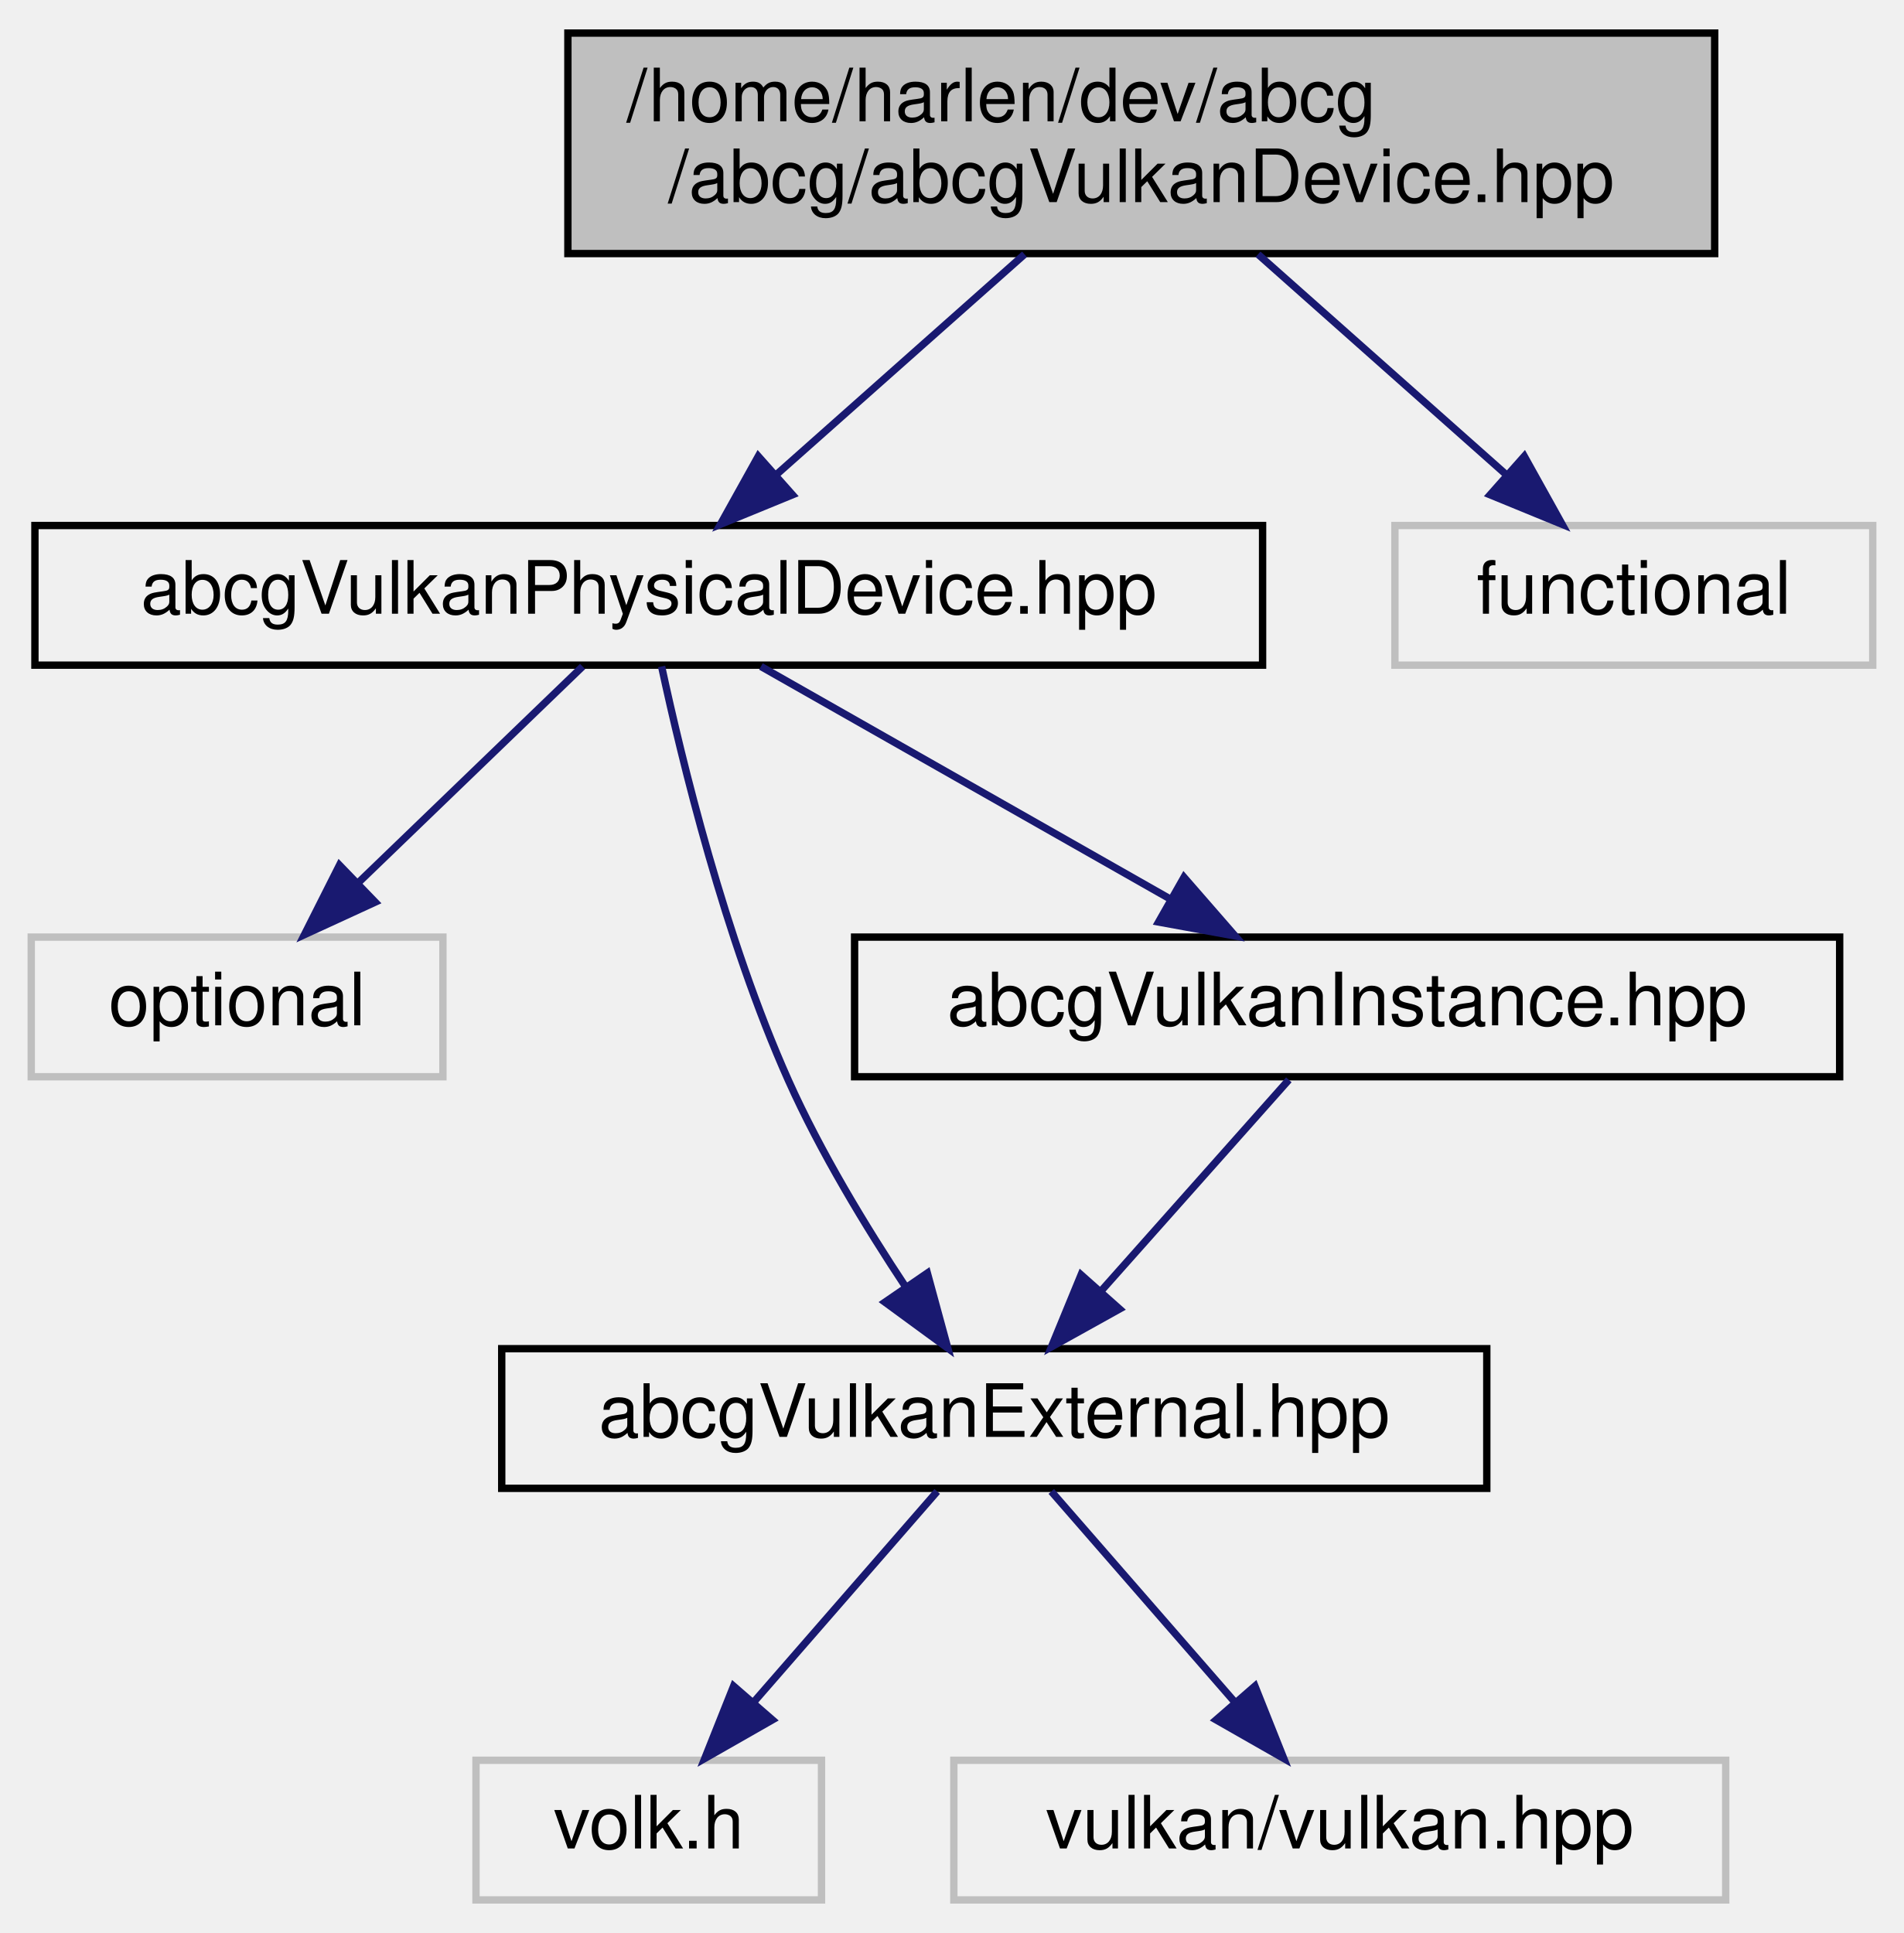
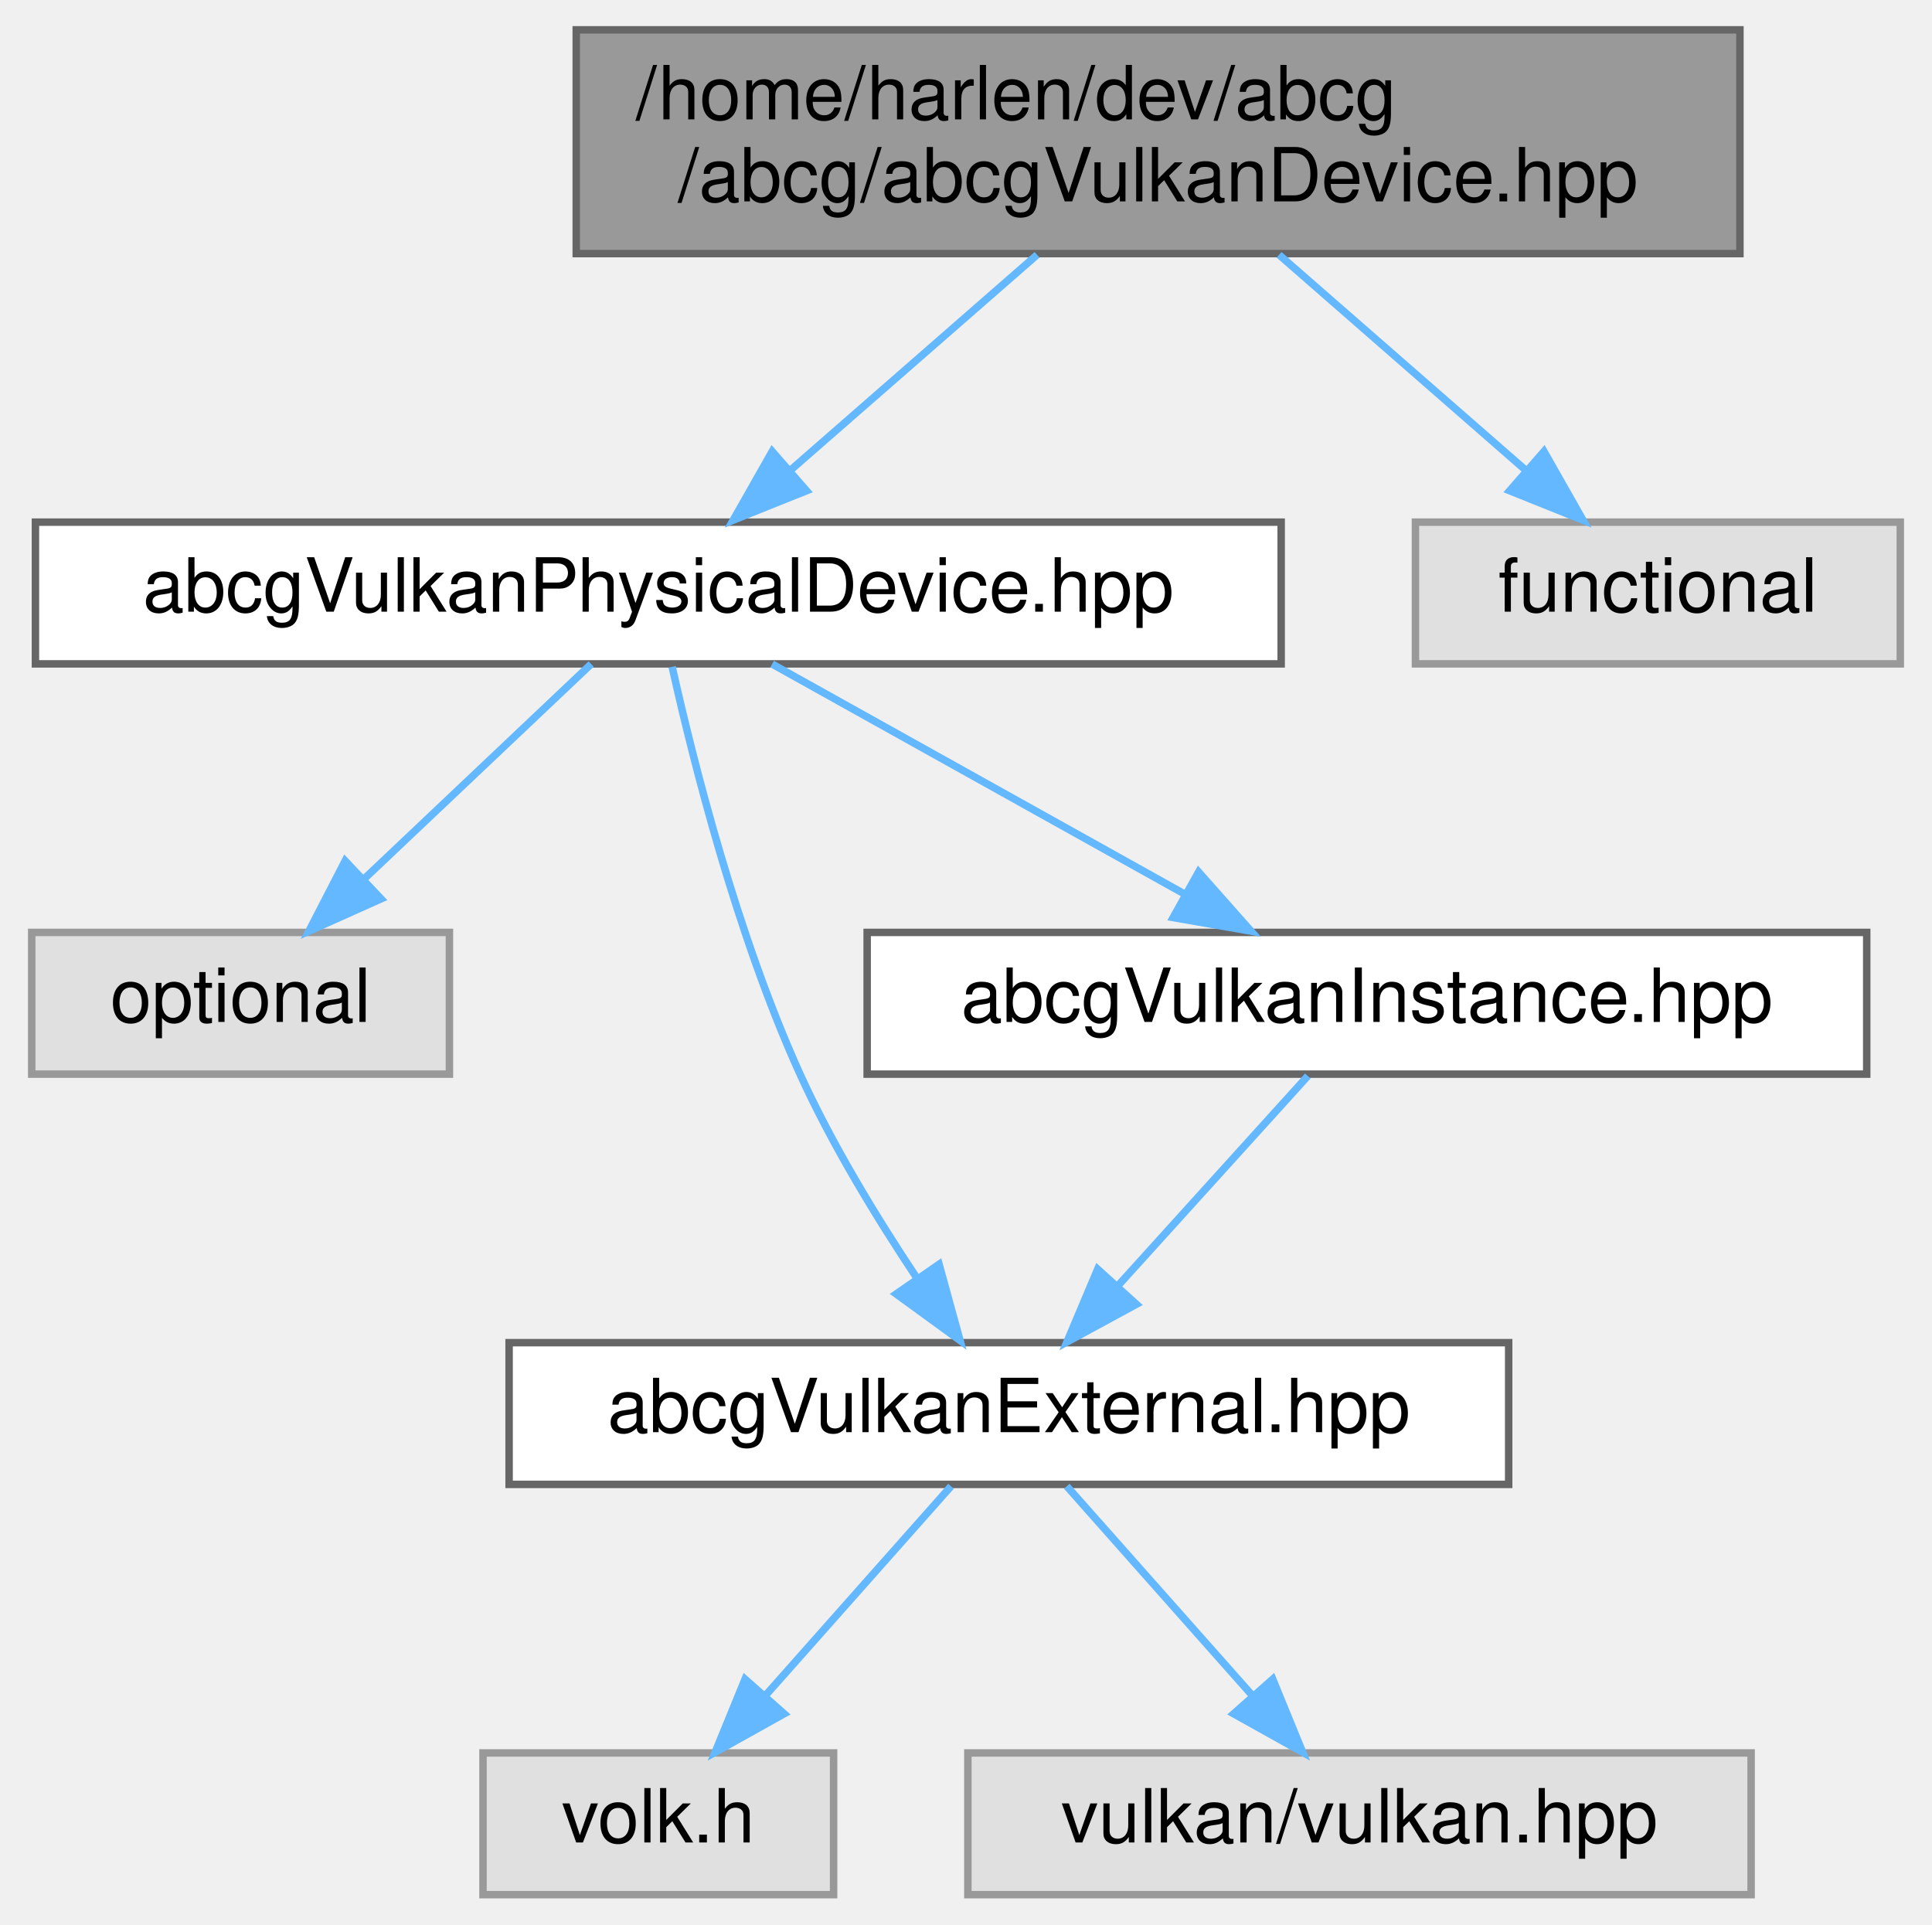
- <svg xmlns="http://www.w3.org/2000/svg" xmlns:xlink="http://www.w3.org/1999/xlink" width="259pt" height="263pt" viewBox="0.00 0.00 258.50 263.00">
-   <g id="graph0" class="graph" transform="scale(1 1) rotate(0) translate(4 259)">
-     <g id="node1" class="node">
-       <g id="a_node1">
+ <svg xmlns="http://www.w3.org/2000/svg" xmlns:xlink="http://www.w3.org/1999/xlink" width="259pt" height="258pt" viewBox="0.00 0.00 258.50 258.00">
+   <g id="graph0" class="graph" transform="scale(1 1) rotate(0) translate(4 254)">
+     <g id="Node000001" class="node">
+       <g id="a_Node000001">
        <a xlink:title="Header file of abcg::VulkanDevice.">
-           <polygon fill="#bfbfbf" stroke="black" points="73,-224.5 73,-254.5 229,-254.5 229,-224.5 73,-224.5" />
-           <text text-anchor="start" x="81" y="-242.5" font-family="Helvetica,sans-Serif" font-size="10.00">/home/harlen/dev/abcg</text>
-           <text text-anchor="middle" x="151" y="-231.5" font-family="Helvetica,sans-Serif" font-size="10.00">/abcg/abcgVulkanDevice.hpp</text>
+           <polygon fill="#999999" stroke="#666666" points="229,-250 73,-250 73,-220 229,-220 229,-250" />
+           <text text-anchor="start" x="81" y="-238" font-family="Helvetica,sans-Serif" font-size="10.00">/home/harlen/dev/abcg</text>
+           <text text-anchor="middle" x="151" y="-227" font-family="Helvetica,sans-Serif" font-size="10.00">/abcg/abcgVulkanDevice.hpp</text>
        </a>
      </g>
    </g>
-     <g id="node2" class="node">
-       <g id="a_node2">
+     <g id="Node000002" class="node">
+       <g id="a_Node000002">
        <a xlink:href="abcgVulkanPhysicalDevice_8hpp.html" target="_top" xlink:title="Header file of abcg::VulkanPhysicalDevice.">
-           <polygon fill="none" stroke="black" points="0.5,-168.5 0.5,-187.5 167.5,-187.5 167.5,-168.5 0.5,-168.5" />
-           <text text-anchor="middle" x="84" y="-175.5" font-family="Helvetica,sans-Serif" font-size="10.00">abcgVulkanPhysicalDevice.hpp</text>
+           <polygon fill="white" stroke="#666666" points="167.5,-184 0.5,-184 0.5,-165 167.5,-165 167.5,-184" />
+           <text text-anchor="middle" x="84" y="-172" font-family="Helvetica,sans-Serif" font-size="10.00">abcgVulkanPhysicalDevice.hpp</text>
        </a>
      </g>
    </g>
-     <g id="edge1" class="edge">
-       <path fill="none" stroke="midnightblue" d="M135.12,-224.4C124.98,-215.4 111.84,-203.72 101.41,-194.47" />
-       <polygon fill="midnightblue" stroke="midnightblue" points="103.55,-191.68 93.75,-187.66 98.9,-196.92 103.55,-191.68" />
-     </g>
-     <g id="node8" class="node">
-       <g id="a_node8">
+     <g id="edge1_Node000001_Node000002" class="edge">
+       <g id="a_edge1_Node000001_Node000002">
        <a xlink:title=" ">
-           <polygon fill="none" stroke="#bfbfbf" points="185.5,-168.5 185.5,-187.5 250.5,-187.5 250.5,-168.5 185.5,-168.5" />
-           <text text-anchor="middle" x="218" y="-175.5" font-family="Helvetica,sans-Serif" font-size="10.00">functional</text>
+           <path fill="none" stroke="#63b8ff" d="M134.78,-219.84C124.76,-211.09 111.89,-199.85 101.62,-190.88" />
+           <polygon fill="#63b8ff" stroke="#63b8ff" points="103.87,-188.21 94.04,-184.27 99.27,-193.48 103.87,-188.21" />
        </a>
      </g>
    </g>
-     <g id="edge8" class="edge">
-       <path fill="none" stroke="midnightblue" d="M166.88,-224.4C177.02,-215.4 190.16,-203.72 200.59,-194.47" />
-       <polygon fill="midnightblue" stroke="midnightblue" points="203.1,-196.92 208.25,-187.66 198.45,-191.68 203.1,-196.92" />
-     </g>
-     <g id="node3" class="node">
-       <g id="a_node3">
+     <g id="Node000008" class="node">
+       <g id="a_Node000008">
        <a xlink:title=" ">
-           <polygon fill="none" stroke="#bfbfbf" points="0,-112.5 0,-131.5 56,-131.5 56,-112.5 0,-112.5" />
-           <text text-anchor="middle" x="28" y="-119.5" font-family="Helvetica,sans-Serif" font-size="10.00">optional</text>
+           <polygon fill="#e0e0e0" stroke="#999999" points="250.5,-184 185.5,-184 185.5,-165 250.5,-165 250.5,-184" />
+           <text text-anchor="middle" x="218" y="-172" font-family="Helvetica,sans-Serif" font-size="10.00">functional</text>
        </a>
      </g>
    </g>
-     <g id="edge2" class="edge">
-       <path fill="none" stroke="midnightblue" d="M75,-168.32C66.81,-160.42 54.49,-148.55 44.53,-138.94" />
-       <polygon fill="midnightblue" stroke="midnightblue" points="46.79,-136.26 37.16,-131.83 41.93,-141.29 46.79,-136.26" />
-     </g>
-     <g id="node4" class="node">
-       <g id="a_node4">
-         <a xlink:href="abcgVulkanExternal_8hpp.html" target="_top" xlink:title="Header file for including Vulkan-related dependencies.">
-           <polygon fill="none" stroke="black" points="64,-56.5 64,-75.5 198,-75.5 198,-56.5 64,-56.5" />
-           <text text-anchor="middle" x="131" y="-63.5" font-family="Helvetica,sans-Serif" font-size="10.00">abcgVulkanExternal.hpp</text>
+     <g id="edge8_Node000001_Node000008" class="edge">
+       <g id="a_edge8_Node000001_Node000008">
+         <a xlink:title=" ">
+           <path fill="none" stroke="#63b8ff" d="M167.22,-219.84C177.24,-211.09 190.11,-199.85 200.38,-190.88" />
+           <polygon fill="#63b8ff" stroke="#63b8ff" points="202.73,-193.48 207.96,-184.27 198.13,-188.21 202.73,-193.48" />
        </a>
      </g>
    </g>
-     <g id="edge3" class="edge">
-       <path fill="none" stroke="midnightblue" d="M85.75,-168.32C88.48,-155.61 94.36,-131.32 103,-112 107.37,-102.24 113.54,-92.06 118.98,-83.86" />
-       <polygon fill="midnightblue" stroke="midnightblue" points="121.9,-85.79 124.68,-75.57 116.13,-81.83 121.9,-85.79" />
-     </g>
-     <g id="node7" class="node">
-       <g id="a_node7">
-         <a xlink:href="abcgVulkanInstance_8hpp.html" target="_top" xlink:title="Header file of abcg::VulkanInstance.">
-           <polygon fill="none" stroke="black" points="112,-112.5 112,-131.5 246,-131.5 246,-112.5 112,-112.5" />
-           <text text-anchor="middle" x="179" y="-119.5" font-family="Helvetica,sans-Serif" font-size="10.00">abcgVulkanInstance.hpp</text>
+     <g id="Node000003" class="node">
+       <g id="a_Node000003">
+         <a xlink:title=" ">
+           <polygon fill="#e0e0e0" stroke="#999999" points="56,-129 0,-129 0,-110 56,-110 56,-129" />
+           <text text-anchor="middle" x="28" y="-117" font-family="Helvetica,sans-Serif" font-size="10.00">optional</text>
        </a>
      </g>
    </g>
-     <g id="edge6" class="edge">
-       <path fill="none" stroke="midnightblue" d="M99.26,-168.32C114.22,-159.82 137.25,-146.73 154.73,-136.8" />
-       <polygon fill="midnightblue" stroke="midnightblue" points="156.81,-139.64 163.77,-131.65 153.35,-133.55 156.81,-139.64" />
-     </g>
-     <g id="node5" class="node">
-       <g id="a_node5">
+     <g id="edge2_Node000002_Node000003" class="edge">
+       <g id="a_edge2_Node000002_Node000003">
        <a xlink:title=" ">
-           <polygon fill="none" stroke="#bfbfbf" points="60.5,-0.5 60.5,-19.5 107.5,-19.5 107.5,-0.5 60.5,-0.5" />
-           <text text-anchor="middle" x="84" y="-7.5" font-family="Helvetica,sans-Serif" font-size="10.00">volk.h</text>
+           <path fill="none" stroke="#63b8ff" d="M75,-164.98C66.81,-157.23 54.49,-145.58 44.53,-136.14" />
+           <polygon fill="#63b8ff" stroke="#63b8ff" points="46.83,-133.5 37.16,-129.17 42.02,-138.59 46.83,-133.5" />
        </a>
      </g>
    </g>
-     <g id="edge4" class="edge">
-       <path fill="none" stroke="midnightblue" d="M123.24,-56.08C116.46,-48.3 106.46,-36.8 98.24,-27.37" />
-       <polygon fill="midnightblue" stroke="midnightblue" points="100.82,-25 91.62,-19.75 95.54,-29.59 100.82,-25" />
-     </g>
-     <g id="node6" class="node">
-       <g id="a_node6">
-         <a xlink:title=" ">
-           <polygon fill="none" stroke="#bfbfbf" points="125.5,-0.5 125.5,-19.5 230.5,-19.5 230.5,-0.5 125.5,-0.5" />
-           <text text-anchor="middle" x="178" y="-7.5" font-family="Helvetica,sans-Serif" font-size="10.00">vulkan/vulkan.hpp</text>
+     <g id="Node000004" class="node">
+       <g id="a_Node000004">
+         <a xlink:href="abcgVulkanExternal_8hpp.html" target="_top" xlink:title="Header file for including Vulkan-related dependencies.">
+           <polygon fill="white" stroke="#666666" points="198,-74 64,-74 64,-55 198,-55 198,-74" />
+           <text text-anchor="middle" x="131" y="-62" font-family="Helvetica,sans-Serif" font-size="10.00">abcgVulkanExternal.hpp</text>
        </a>
      </g>
    </g>
-     <g id="edge5" class="edge">
-       <path fill="none" stroke="midnightblue" d="M138.76,-56.08C145.54,-48.3 155.54,-36.8 163.76,-27.37" />
-       <polygon fill="midnightblue" stroke="midnightblue" points="166.46,-29.59 170.38,-19.75 161.18,-25 166.46,-29.59" />
+     <g id="edge3_Node000002_Node000004" class="edge">
+       <g id="a_edge3_Node000002_Node000004">
+         <a xlink:title=" ">
+           <path fill="none" stroke="#63b8ff" d="M85.86,-164.6C88.65,-152.06 94.53,-128.65 103,-110 107.29,-100.56 113.28,-90.74 118.62,-82.73" />
+           <polygon fill="#63b8ff" stroke="#63b8ff" points="121.64,-84.51 124.45,-74.3 115.89,-80.53 121.64,-84.51" />
+         </a>
+       </g>
    </g>
-     <g id="edge7" class="edge">
-       <path fill="none" stroke="midnightblue" d="M171.07,-112.08C164.15,-104.3 153.93,-92.8 145.55,-83.37" />
-       <polygon fill="midnightblue" stroke="midnightblue" points="148.04,-80.9 138.78,-75.75 142.81,-85.55 148.04,-80.9" />
+     <g id="Node000007" class="node">
+       <g id="a_Node000007">
+         <a xlink:href="abcgVulkanInstance_8hpp.html" target="_top" xlink:title="Header file of abcg::VulkanInstance.">
+           <polygon fill="white" stroke="#666666" points="246,-129 112,-129 112,-110 246,-110 246,-129" />
+           <text text-anchor="middle" x="179" y="-117" font-family="Helvetica,sans-Serif" font-size="10.00">abcgVulkanInstance.hpp</text>
+         </a>
+       </g>
+     </g>
+     <g id="edge6_Node000002_Node000007" class="edge">
+       <g id="a_edge6_Node000002_Node000007">
+         <a xlink:title=" ">
+           <path fill="none" stroke="#63b8ff" d="M99.26,-164.98C114.13,-156.69 136.98,-143.94 154.42,-134.22" />
+           <polygon fill="#63b8ff" stroke="#63b8ff" points="156.43,-137.1 163.46,-129.17 153.02,-130.99 156.43,-137.1" />
+         </a>
+       </g>
+     </g>
+     <g id="Node000005" class="node">
+       <g id="a_Node000005">
+         <a xlink:title=" ">
+           <polygon fill="#e0e0e0" stroke="#999999" points="107.5,-19 60.5,-19 60.5,0 107.5,0 107.5,-19" />
+           <text text-anchor="middle" x="84" y="-7" font-family="Helvetica,sans-Serif" font-size="10.00">volk.h</text>
+         </a>
+       </g>
+     </g>
+     <g id="edge4_Node000004_Node000005" class="edge">
+       <g id="a_edge4_Node000004_Node000005">
+         <a xlink:title=" ">
+           <path fill="none" stroke="#63b8ff" d="M123.24,-54.75C116.53,-47.18 106.66,-36.05 98.49,-26.84" />
+           <polygon fill="#63b8ff" stroke="#63b8ff" points="100.87,-24.25 91.62,-19.09 95.63,-28.89 100.87,-24.25" />
+         </a>
+       </g>
+     </g>
+     <g id="Node000006" class="node">
+       <g id="a_Node000006">
+         <a xlink:title=" ">
+           <polygon fill="#e0e0e0" stroke="#999999" points="230.5,-19 125.5,-19 125.5,0 230.5,0 230.5,-19" />
+           <text text-anchor="middle" x="178" y="-7" font-family="Helvetica,sans-Serif" font-size="10.00">vulkan/vulkan.hpp</text>
+         </a>
+       </g>
+     </g>
+     <g id="edge5_Node000004_Node000006" class="edge">
+       <g id="a_edge5_Node000004_Node000006">
+         <a xlink:title=" ">
+           <path fill="none" stroke="#63b8ff" d="M138.76,-54.75C145.47,-47.18 155.34,-36.05 163.51,-26.84" />
+           <polygon fill="#63b8ff" stroke="#63b8ff" points="166.37,-28.89 170.38,-19.09 161.13,-24.25 166.37,-28.89" />
+         </a>
+       </g>
+     </g>
+     <g id="edge7_Node000007_Node000004" class="edge">
+       <g id="a_edge7_Node000007_Node000004">
+         <a xlink:title=" ">
+           <path fill="none" stroke="#63b8ff" d="M171.07,-109.75C164.15,-102.11 153.93,-90.82 145.55,-81.56" />
+           <polygon fill="#63b8ff" stroke="#63b8ff" points="148.09,-79.15 138.78,-74.09 142.9,-83.85 148.09,-79.15" />
+         </a>
+       </g>
    </g>
  </g>
</svg>
